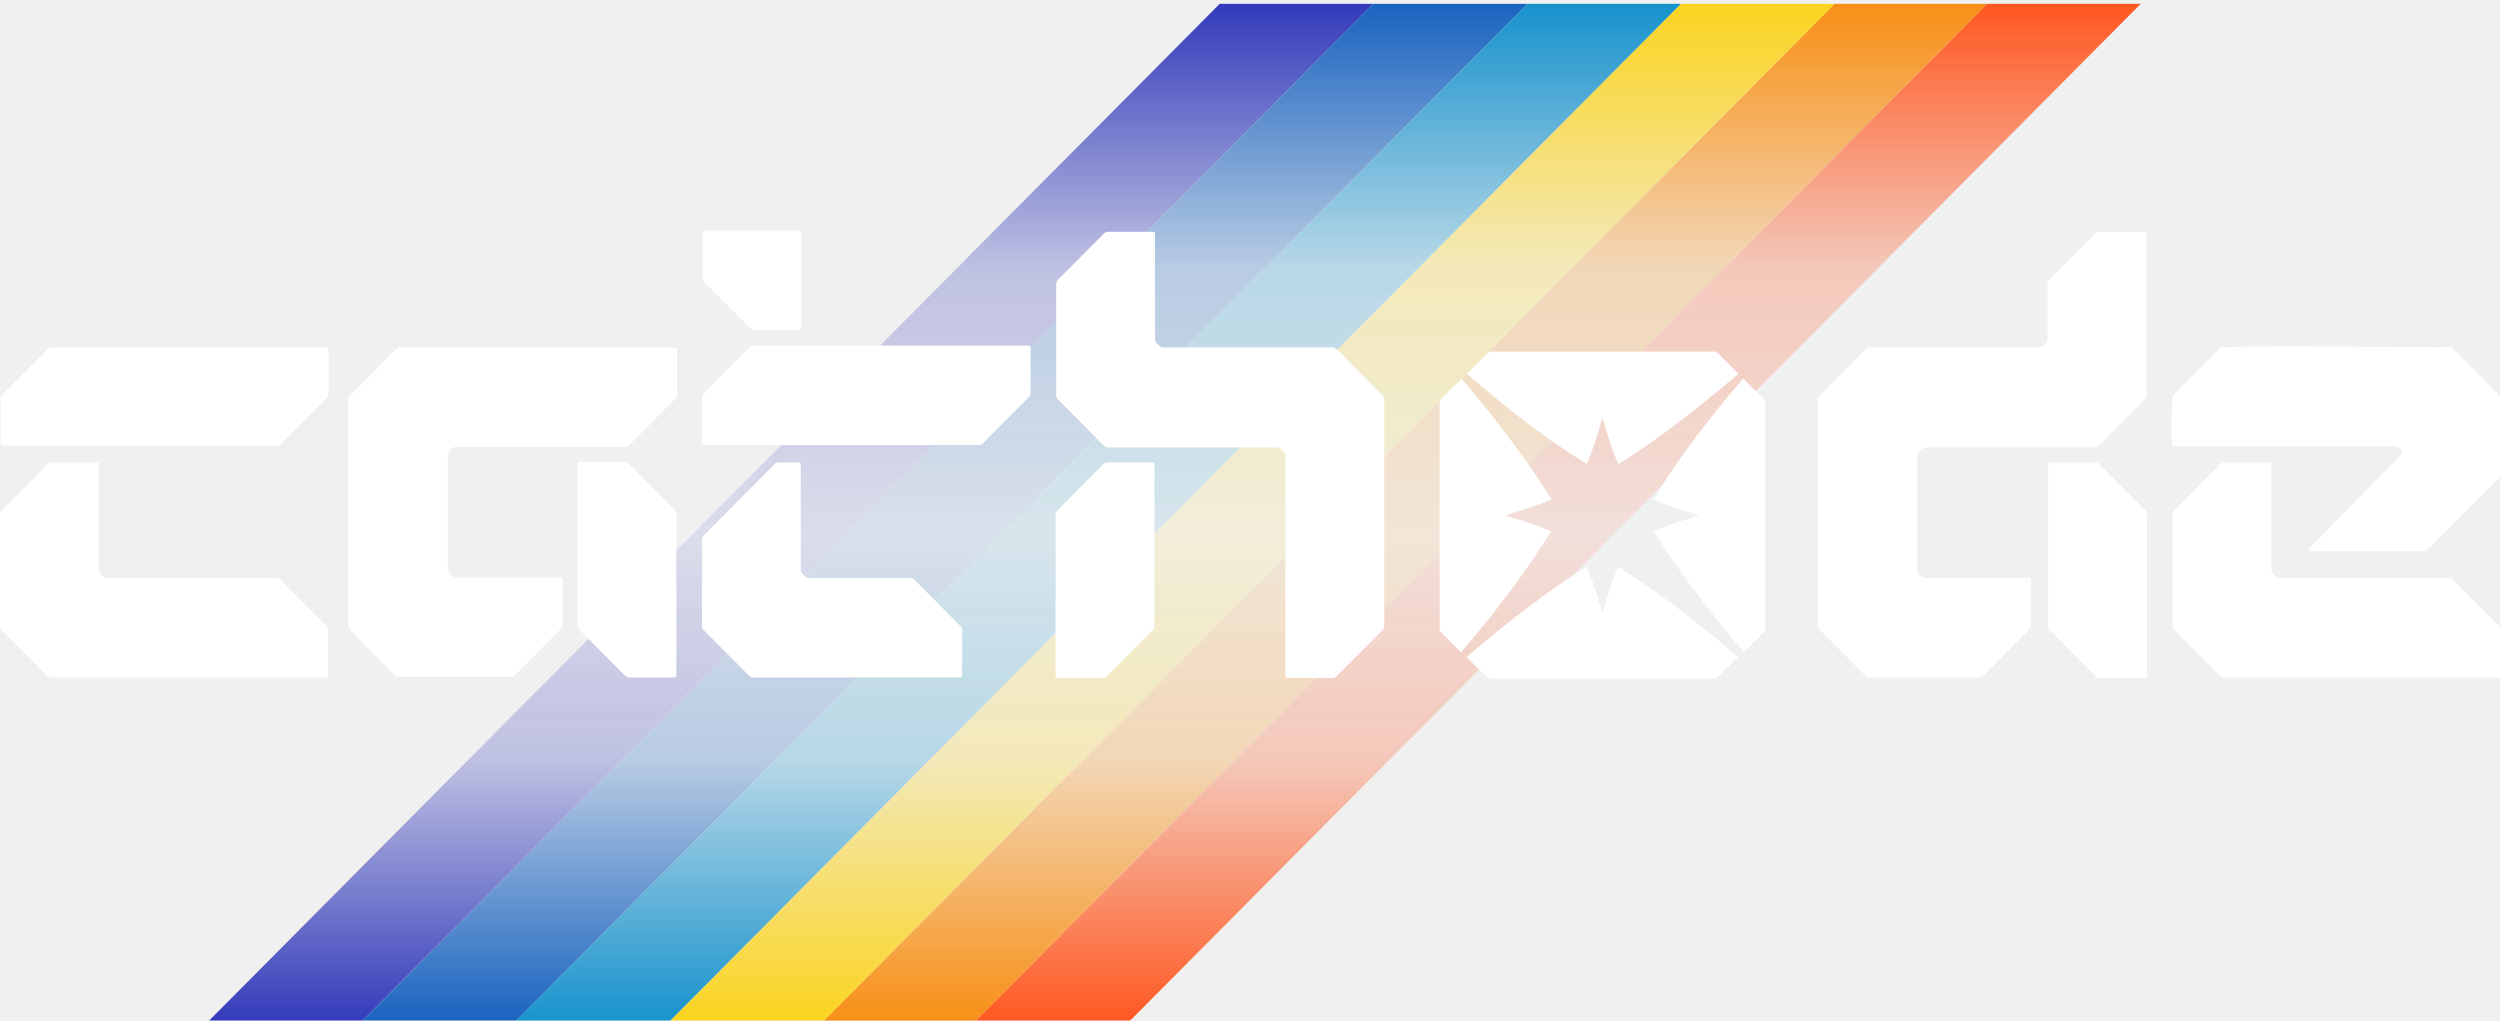
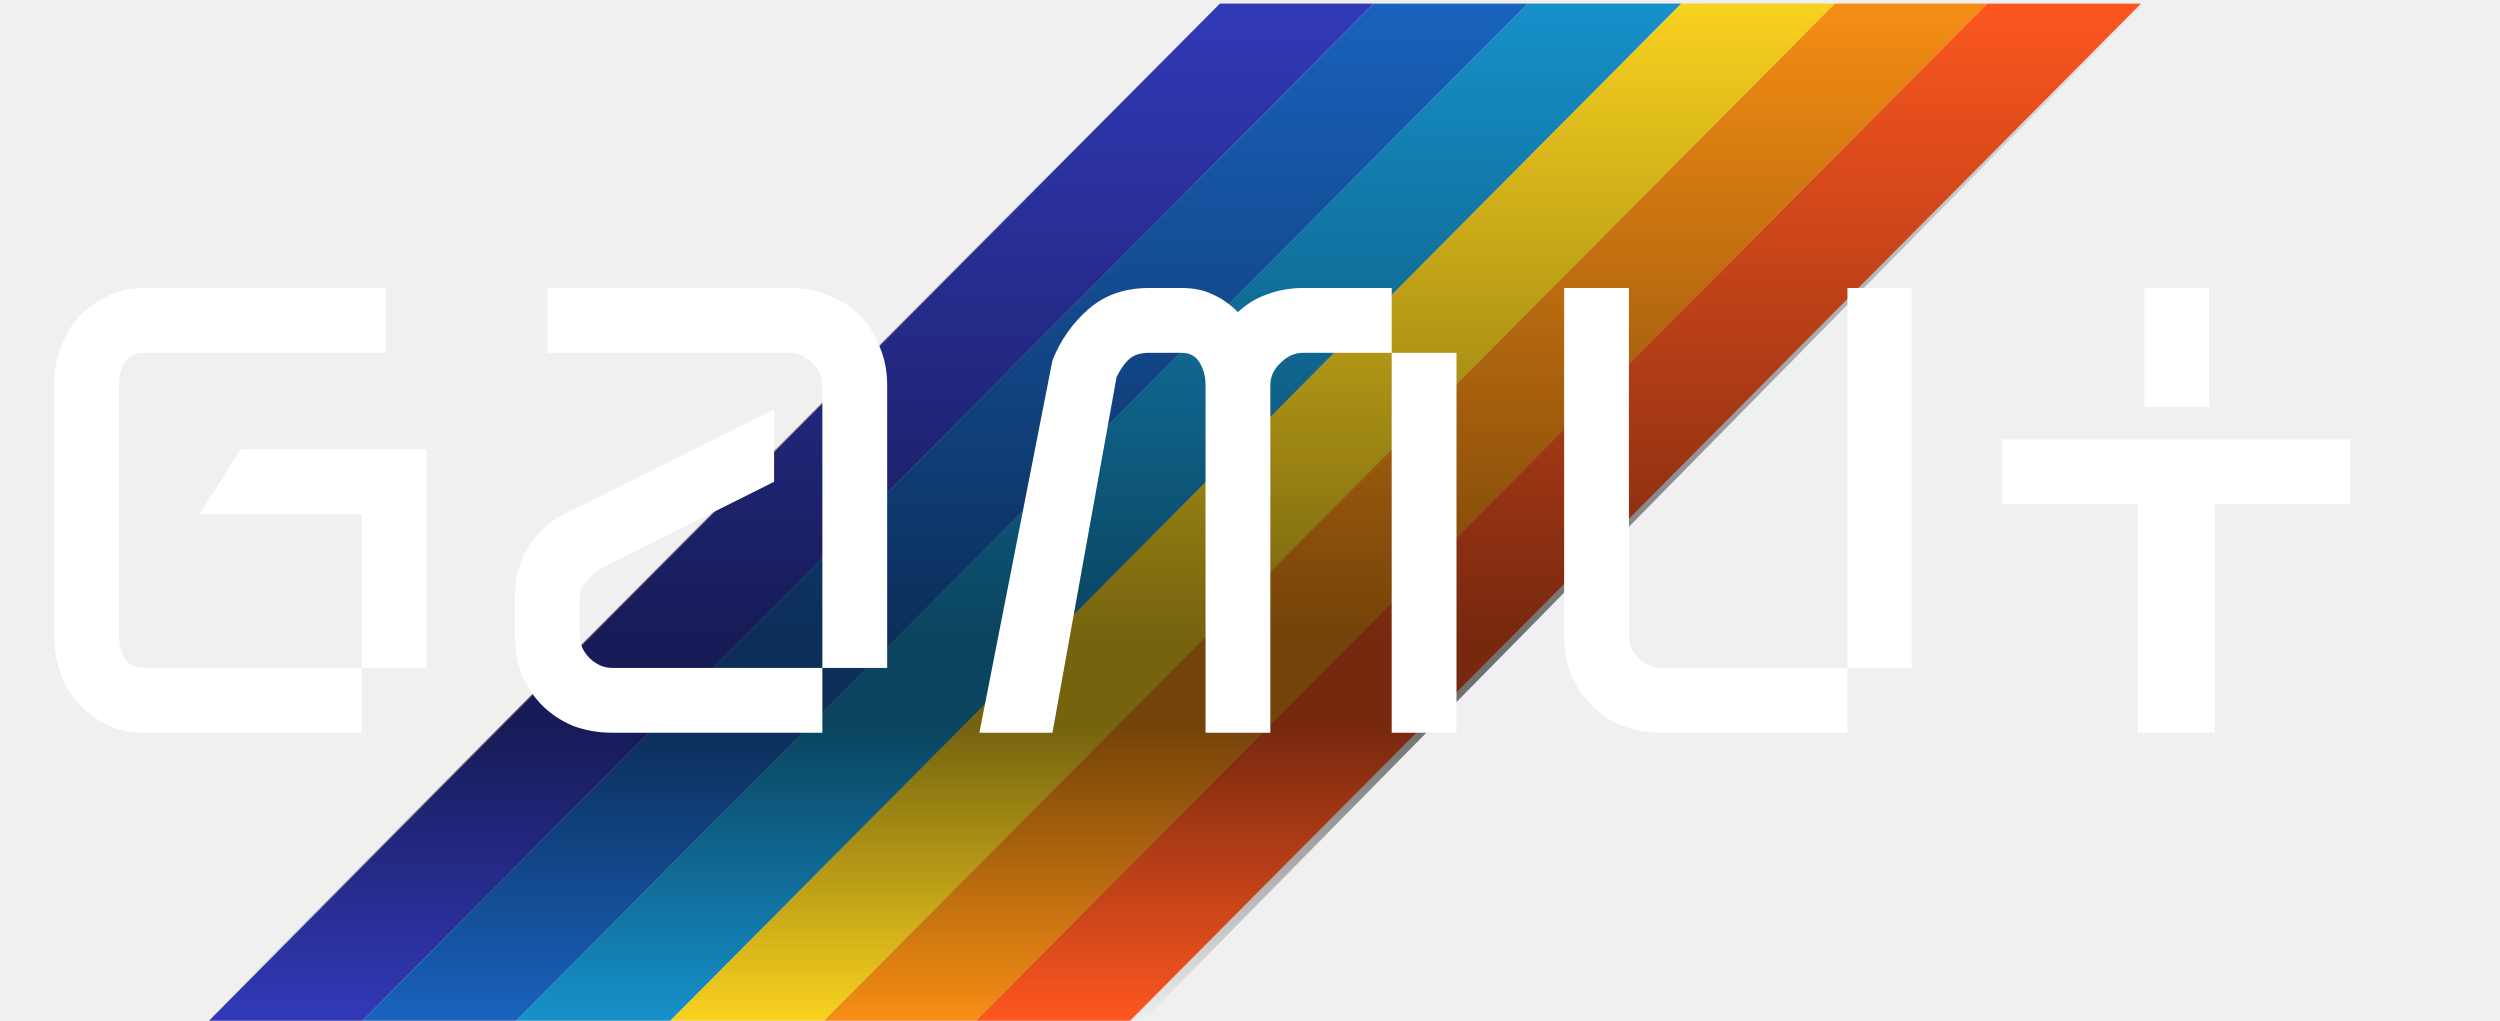
<svg xmlns="http://www.w3.org/2000/svg" width="169" height="69" viewBox="0 0 169 69" fill="none">
-   <g clip-path="url(#clip0_0_68)">
-     <mask id="mask0_0_68" style="mask-type:alpha" maskUnits="userSpaceOnUse" x="4" y="0" width="154" height="70">
-       <rect x="4.591" y="0.243" width="153.326" height="69" fill="url(#paint0_linear_0_68)" />
-     </mask>
-     <g mask="url(#mask0_0_68)">
-       <path d="M82.468 0.243L13.886 69.243H24.269L92.851 0.243H82.468Z" fill="#323ABA" />
-       <path d="M92.851 0.243L24.269 69.243H34.653L103.276 0.243H92.851Z" fill="#1963BF" />
-       <path d="M103.276 0.243L34.653 69.243H45.078L113.66 0.243H103.276Z" fill="#1692CC" />
-       <path d="M113.659 0.243L45.077 69.243H55.461L124.043 0.243H113.659Z" fill="#FBD41F" />
-       <path d="M124.043 0.243L55.461 69.243H65.725L134.347 0.243H124.043Z" fill="#F88F14" />
-       <path d="M134.347 0.243L65.725 69.243H76.149L144.731 0.243H134.347Z" fill="#FF5720" />
-     </g>
-     <path d="M0 26.928L0.08 26.766L3.26 23.567L3.421 23.486H22.056C22.177 23.486 22.217 23.526 22.217 23.648V26.685L22.136 26.847L18.957 30.046L18.796 30.127H0.201C0.08 30.127 0.04 30.086 0.04 29.965V26.928H0ZM3.26 45.757L0.08 42.558L0 42.396V34.702L0.08 34.541L3.26 31.341L3.421 31.261H6.52C6.641 31.261 6.681 31.301 6.681 31.422V38.59L6.762 38.752L7.003 38.995L7.164 39.076H18.755L18.916 39.157L22.096 42.356L22.177 42.518V45.636C22.177 45.757 22.136 45.797 22.015 45.797H3.421L3.26 45.717V45.757Z" fill="white" />
-     <path d="M26.805 45.757L23.625 42.558L23.545 42.396V26.928L23.625 26.766L26.805 23.567L26.966 23.486H45.601C45.721 23.486 45.762 23.526 45.762 23.648V26.766L45.681 26.928L42.502 30.127L42.341 30.208H30.749L30.588 30.289L30.347 30.532L30.266 30.694V38.549L30.347 38.711L30.588 38.954L30.749 39.035H37.873C37.994 39.035 38.034 39.076 38.034 39.197V42.315L37.954 42.477L34.774 45.676L34.613 45.757H26.966L26.805 45.676V45.757ZM39.04 31.382C39.04 31.261 39.081 31.22 39.201 31.22H42.3L42.461 31.301L45.641 34.5L45.721 34.662V45.636C45.721 45.757 45.681 45.797 45.56 45.797H42.461L42.3 45.717L39.121 42.518L39.04 42.356V31.382Z" fill="white" />
-     <path d="M47.452 26.806L47.532 26.644L50.712 23.445L50.873 23.364H69.508C69.629 23.364 69.669 23.405 69.669 23.526V26.644L69.588 26.806L66.409 30.005L66.248 30.086H47.613C47.492 30.086 47.452 30.046 47.452 29.924V26.806Z" fill="white" />
-     <path d="M50.712 45.757L47.532 42.558L47.452 42.396V36.403L47.532 36.241L52.403 31.341L52.563 31.261H53.972C54.093 31.261 54.133 31.301 54.133 31.422V38.59L54.214 38.752L54.455 38.995L54.616 39.076H61.619L61.78 39.157L64.96 42.356L65.04 42.518V45.636C65.04 45.757 65 45.797 64.879 45.797H50.833L50.672 45.717L50.712 45.757Z" fill="white" />
-     <path d="M54.173 22.15C54.173 22.271 54.133 22.312 54.012 22.312H50.913L50.752 22.231L47.573 19.032L47.492 18.87V15.752C47.492 15.63 47.533 15.59 47.653 15.59H54.012C54.133 15.59 54.173 15.63 54.173 15.752V22.15Z" fill="white" />
-     <path d="M86.895 45.676V30.734L86.814 30.572L86.573 30.329L86.412 30.248H74.82L74.659 30.167L71.48 26.968L71.399 26.806V19.113L71.48 18.951L74.659 15.752L74.82 15.671H77.919C78.04 15.671 78.081 15.711 78.081 15.833V23L78.161 23.162L78.403 23.405L78.564 23.486H90.155L90.316 23.567L93.495 26.766L93.576 26.928V42.396L93.495 42.558L90.316 45.757L90.155 45.838H87.056C86.935 45.838 86.895 45.797 86.895 45.676ZM71.359 34.703L71.44 34.541L74.619 31.342L74.78 31.261H77.879C78 31.261 78.04 31.301 78.04 31.422V42.396L77.96 42.558L74.78 45.757L74.619 45.838H71.52C71.399 45.838 71.359 45.797 71.359 45.676V34.703Z" fill="white" />
-     <path d="M122.916 26.928L122.997 26.766L126.177 23.567L126.338 23.486H137.929L138.09 23.405L138.331 23.162L138.412 23V19.113L138.492 18.951L141.672 15.752L141.833 15.671H144.932C145.053 15.671 145.093 15.711 145.093 15.833V26.806L145.012 26.968L141.833 30.167L141.672 30.248H130.081L129.92 30.329L129.678 30.572L129.598 30.734V38.59L129.678 38.752L129.92 38.995L130.081 39.076H137.124C137.245 39.076 137.285 39.116 137.285 39.238V42.356L137.204 42.518L134.025 45.717L133.864 45.797H126.297L126.136 45.717L122.957 42.518L122.876 42.356V26.887L122.916 26.928ZM141.712 45.757L138.533 42.558L138.452 42.396V31.422C138.452 31.301 138.492 31.261 138.613 31.261H141.712L141.873 31.342L145.053 34.541L145.133 34.703V45.676C145.133 45.797 145.093 45.838 144.972 45.838H141.873L141.712 45.757Z" fill="white" />
-     <path d="M162.359 30.694C162.399 30.37 162.158 30.167 161.836 30.167H146.985C146.622 30.37 146.904 26.928 146.824 26.887L146.904 26.725L150.084 23.526C150.204 23.284 165.458 23.526 165.619 23.445L165.78 23.526L168.96 26.725L169.04 26.887V32.111L168.96 32.273L164.09 37.173L163.929 37.254H156.242C156.121 37.254 156.081 37.213 156.081 37.092L162.359 30.694ZM150.124 45.757L146.944 42.558L146.864 42.396V34.703L146.944 34.541L150.124 31.342L150.285 31.261H153.384C153.505 31.261 153.545 31.301 153.545 31.423V38.59L153.625 38.752L153.867 38.995L154.028 39.076H165.619L165.78 39.157L168.96 42.356L169.04 42.518V45.636C169.04 45.757 169 45.798 168.879 45.798H150.245L150.084 45.717L150.124 45.757Z" fill="white" />
-     <path d="M107.26 31.382C108.95 27.333 107.703 27.333 109.393 31.382C111.607 30.005 114.303 28.021 117.523 25.268L116.115 23.85L115.954 23.769H100.74L100.579 23.85L99.17 25.268C102.35 28.062 105.046 30.005 107.3 31.382H107.26Z" fill="white" />
-     <path d="M111.808 35.917C113.176 38.144 115.149 40.857 117.885 44.097L119.254 42.72L119.334 42.558V27.171L119.254 27.009L117.845 25.592C115.068 28.791 113.136 31.503 111.768 33.771C115.793 35.472 115.793 34.217 111.768 35.917H111.808Z" fill="white" />
-     <path d="M109.393 38.306C107.703 42.356 108.95 42.356 107.26 38.306C105.046 39.683 102.35 41.667 99.13 44.421L100.539 45.797L100.7 45.879H115.913L116.074 45.797L117.483 44.421C114.263 41.627 111.567 39.683 109.353 38.306H109.393Z" fill="white" />
-     <path d="M104.885 33.771C103.517 31.544 101.545 28.831 98.808 25.592L97.399 27.009L97.319 27.171V42.558L97.399 42.72L98.768 44.097C101.545 40.857 103.477 38.144 104.845 35.917C100.82 34.217 100.82 35.472 104.845 33.771H104.885Z" fill="white" />
+   <g clip-path="url(#clip0_2424_12195)">
+     <path d="M82.468 0.243L13.886 69.243H24.269L92.851 0.243L82.468 0.243Z" fill="#323ABA" />
+     <path d="M92.851 0.243L24.269 69.243H34.653L103.276 0.243H92.851Z" fill="#1963BF" />
+     <path d="M103.276 0.243L34.653 69.243H45.077L113.659 0.243H103.276Z" fill="#1692CC" />
+     <path d="M113.659 0.243L45.077 69.243H55.461L124.043 0.243H113.659Z" fill="#FBD41F" />
+     <path d="M124.043 0.243L55.461 69.243H65.725L134.347 0.243H124.043Z" fill="#F88F14" />
+     <path d="M134.347 0.243L65.725 69.243H76.149L144.731 0.243H134.347Z" fill="#FF5720" />
+     <path d="M82.668 -0.042L144.879 0.271L77.03 69.243H13.777L82.668 -0.042Z" fill="url(#paint0_linear_2424_12195)" fill-opacity="0.82" />
+     <path d="M3.663 42.961V26.04C3.663 25.095 3.821 24.221 4.136 23.42C4.451 22.59 4.88 21.888 5.424 21.315C5.997 20.743 6.641 20.299 7.357 19.984C8.101 19.64 8.874 19.469 9.676 19.469H26.081V23.849H9.676C9.132 23.849 8.717 24.078 8.43 24.536C8.173 24.966 8.044 25.467 8.044 26.04V42.961C8.044 43.533 8.173 44.048 8.43 44.507C8.717 44.936 9.132 45.151 9.676 45.151H24.449V34.758H13.498L16.247 30.377H28.83V45.151H24.449V49.531H9.676C8.874 49.531 8.101 49.374 7.357 49.059C6.641 48.715 5.997 48.257 5.424 47.685C4.88 47.112 4.451 46.425 4.136 45.623C3.821 44.793 3.663 43.905 3.663 42.961Z" fill="white" />
+     <path d="M41.377 49.531C40.432 49.531 39.545 49.374 38.714 49.059C37.913 48.715 37.225 48.257 36.653 47.685C36.08 47.112 35.622 46.425 35.279 45.623C34.964 44.793 34.806 43.905 34.806 42.961V40.255C34.806 39.167 35.078 38.122 35.622 37.12C36.195 36.118 37.025 35.33 38.113 34.758L52.328 27.672V32.567L40.303 38.58C40.017 38.866 39.759 39.153 39.53 39.439C39.301 39.697 39.187 39.968 39.187 40.255V42.961C39.187 43.533 39.416 44.048 39.874 44.507C40.332 44.936 40.833 45.151 41.377 45.151H55.592V26.04C55.592 25.467 55.363 24.966 54.905 24.536C54.447 24.078 53.946 23.849 53.402 23.849H36.996V19.469H53.402C54.347 19.469 55.22 19.64 56.022 19.984C56.852 20.299 57.553 20.743 58.126 21.315C58.699 21.888 59.142 22.59 59.457 23.42C59.801 24.221 59.973 25.095 59.973 26.04V45.151H55.592V49.531H41.377Z" fill="white" />
+     <path d="M66.206 49.531L71.145 24.365C71.689 22.99 72.505 21.831 73.593 20.886C74.68 19.941 76.04 19.469 77.672 19.469H79.863C80.693 19.469 81.394 19.612 81.967 19.898C82.568 20.156 83.141 20.557 83.685 21.101C84.258 20.557 84.916 20.156 85.66 19.898C86.433 19.612 87.235 19.469 88.066 19.469H94.078V23.849H98.459V49.531H94.078V23.849H88.066C87.522 23.849 87.02 24.078 86.562 24.536C86.104 24.966 85.875 25.467 85.875 26.04V49.531H81.495V26.04C81.495 25.467 81.366 24.966 81.108 24.536C80.85 24.078 80.435 23.849 79.863 23.849H77.672C77.129 23.849 76.699 23.978 76.384 24.236C76.069 24.494 75.769 24.909 75.482 25.481L71.145 49.531H66.206Z" fill="white" />
+     <path d="M105.735 42.961V19.469H110.115V42.961C110.115 43.533 110.33 44.048 110.76 44.507C111.218 44.936 111.733 45.151 112.306 45.151H124.889V19.469H129.227V45.151H124.889V49.531H112.306C111.361 49.531 110.473 49.374 109.643 49.059C108.841 48.715 108.154 48.257 107.582 47.685C107.009 47.112 106.551 46.425 106.207 45.623C105.892 44.793 105.735 43.905 105.735 42.961Z" fill="white" />
+     <path d="M158.845 29.702V34.083H149.724V49.531H144.507V34.083H135.353V29.702H158.845Z" fill="white" />
+     <path d="M144.959 19.469H149.337V27.51H144.959V19.469Z" fill="white" />
  </g>
  <defs>
-     <linearGradient id="paint0_linear_0_68" x1="104.196" y1="0.243" x2="104.196" y2="69.243" gradientUnits="userSpaceOnUse">
-       <stop />
-       <stop offset="0.258" stop-opacity="0.26" />
-       <stop offset="0.521" stop-opacity="0.11" />
-       <stop offset="0.741" stop-opacity="0.26" />
-       <stop offset="1" />
+     <linearGradient id="paint0_linear_2424_12195" x1="68.619" y1="-0.626" x2="68.619" y2="69.243" gradientUnits="userSpaceOnUse">
+       <stop stop-opacity="0" />
+       <stop offset="0.625" stop-opacity="0.65" />
+       <stop offset="0.712" stop-opacity="0.65" />
+       <stop offset="1" stop-opacity="0" />
    </linearGradient>
-     <clipPath id="clip0_0_68">
+     <clipPath id="clip0_2424_12195">
      <rect width="169" height="69" fill="white" />
    </clipPath>
  </defs>
</svg>
